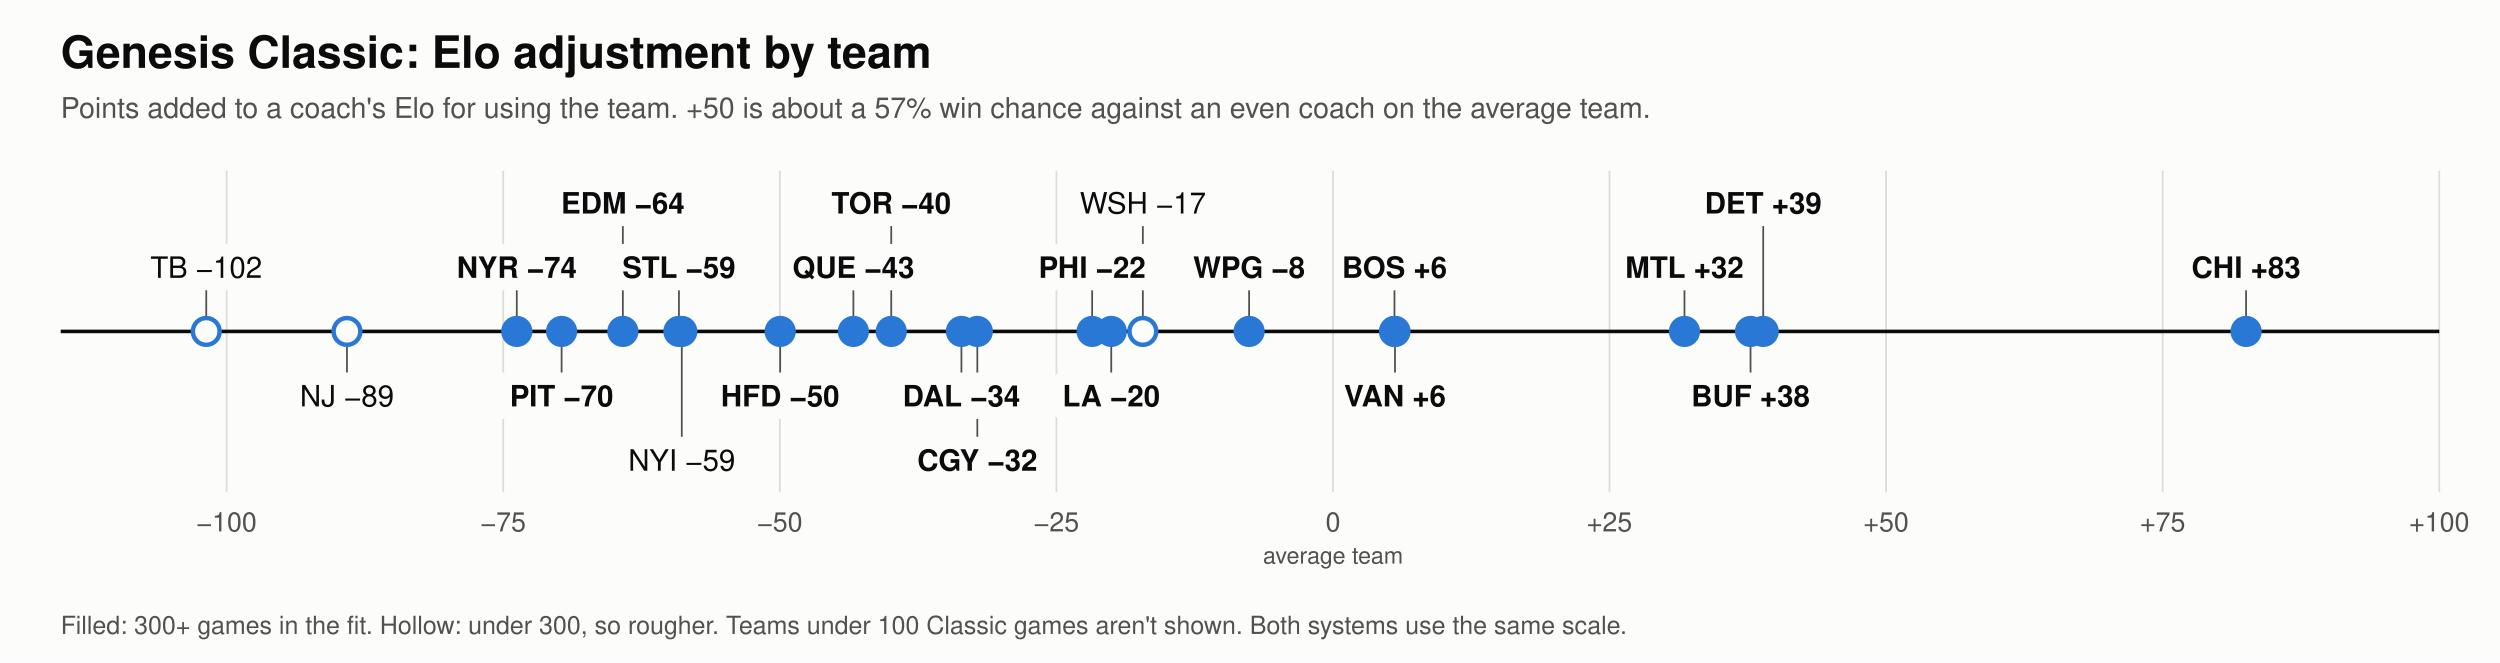
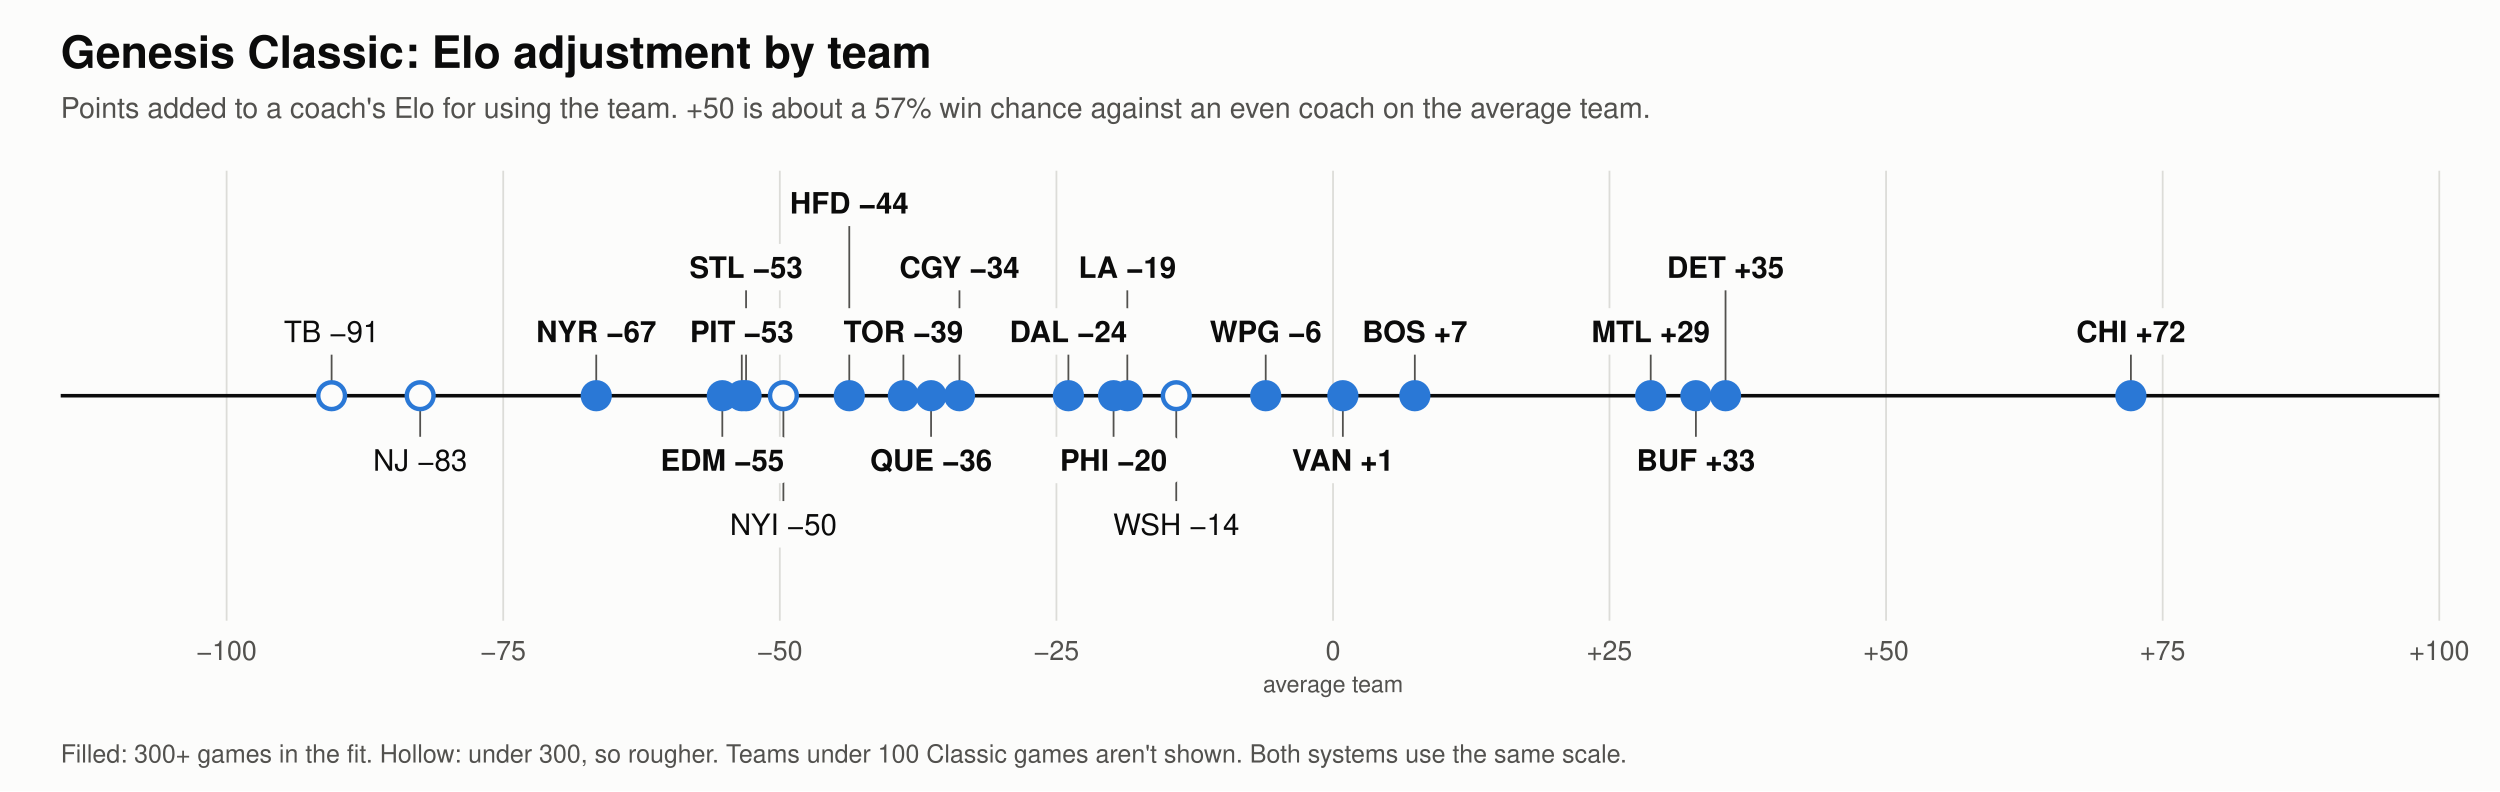
- <svg xmlns="http://www.w3.org/2000/svg" width="1400" height="371" viewBox="0 0 1400 371" font-family="Segoe UI, Helvetica, Arial, sans-serif">
-   <rect width="1400" height="371" fill="#fcfcfb" />
+ <svg xmlns="http://www.w3.org/2000/svg" width="1400" height="443" viewBox="0 0 1400 443" font-family="Segoe UI, Helvetica, Arial, sans-serif">
+   <rect width="1400" height="443" fill="#fcfcfb" />
  <text x="34" y="38" font-size="25" font-weight="700" fill="#0b0b0b">Genesis Classic: Elo adjustment by team</text>
  <text x="34" y="66" font-size="16" fill="#52514e">Points added to a coach's Elo for using the team. +50 is about a 57% win chance against an even coach on the average team.</text>
-   <line x1="126.9" x2="126.9" y1="95.6" y2="275.6" stroke="#dcdcd8" stroke-width="1" />
-   <text x="126.9" y="297.6" font-size="15" text-anchor="middle" fill="#52514e">−100</text>
-   <line x1="281.8" x2="281.8" y1="95.6" y2="275.6" stroke="#dcdcd8" stroke-width="1" />
-   <text x="281.8" y="297.6" font-size="15" text-anchor="middle" fill="#52514e">−75</text>
-   <line x1="436.7" x2="436.7" y1="95.6" y2="275.6" stroke="#dcdcd8" stroke-width="1" />
-   <text x="436.7" y="297.6" font-size="15" text-anchor="middle" fill="#52514e">−50</text>
-   <line x1="591.6" x2="591.6" y1="95.6" y2="275.6" stroke="#dcdcd8" stroke-width="1" />
-   <text x="591.6" y="297.6" font-size="15" text-anchor="middle" fill="#52514e">−25</text>
-   <line x1="746.5" x2="746.5" y1="95.6" y2="275.6" stroke="#dcdcd8" stroke-width="1" />
-   <text x="746.5" y="297.6" font-size="15" text-anchor="middle" fill="#52514e">0</text>
-   <line x1="901.3" x2="901.3" y1="95.6" y2="275.6" stroke="#dcdcd8" stroke-width="1" />
-   <text x="901.3" y="297.6" font-size="15" text-anchor="middle" fill="#52514e">+25</text>
-   <line x1="1056.2" x2="1056.2" y1="95.6" y2="275.6" stroke="#dcdcd8" stroke-width="1" />
-   <text x="1056.2" y="297.6" font-size="15" text-anchor="middle" fill="#52514e">+50</text>
-   <line x1="1211.1" x2="1211.1" y1="95.6" y2="275.6" stroke="#dcdcd8" stroke-width="1" />
-   <text x="1211.1" y="297.6" font-size="15" text-anchor="middle" fill="#52514e">+75</text>
-   <line x1="1366.0" x2="1366.0" y1="95.6" y2="275.6" stroke="#dcdcd8" stroke-width="1" />
-   <text x="1366.0" y="297.6" font-size="15" text-anchor="middle" fill="#52514e">+100</text>
-   <text x="746.5" y="315.6" font-size="13" text-anchor="middle" fill="#52514e">average team</text>
-   <line x1="34.0" x2="1366.0" y1="185.6" y2="185.6" stroke="#0b0b0b" stroke-width="2" />
-   <line x1="547.3" x2="547.3" y1="185.6" y2="257.6" stroke="#52514e" stroke-width="1" />
-   <line x1="987.4" x2="987.4" y1="185.6" y2="113.6" stroke="#52514e" stroke-width="1" />
-   <line x1="348.8" x2="348.8" y1="185.6" y2="113.6" stroke="#52514e" stroke-width="1" />
-   <line x1="381.8" x2="381.8" y1="185.6" y2="257.6" stroke="#52514e" stroke-width="1" />
-   <line x1="499.1" x2="499.1" y1="185.6" y2="113.6" stroke="#52514e" stroke-width="1" />
-   <line x1="640.0" x2="640.0" y1="185.6" y2="113.6" stroke="#52514e" stroke-width="1" />
-   <line x1="780.9" x2="780.9" y1="185.6" y2="149.6" stroke="#52514e" stroke-width="1" />
-   <line x1="980.3" x2="980.3" y1="185.6" y2="221.6" stroke="#52514e" stroke-width="1" />
-   <line x1="1257.8" x2="1257.8" y1="185.6" y2="149.6" stroke="#52514e" stroke-width="1" />
-   <line x1="538.4" x2="538.4" y1="185.6" y2="221.6" stroke="#52514e" stroke-width="1" />
-   <line x1="436.9" x2="436.9" y1="185.6" y2="221.6" stroke="#52514e" stroke-width="1" />
-   <line x1="622.3" x2="622.3" y1="185.6" y2="221.6" stroke="#52514e" stroke-width="1" />
-   <line x1="943.3" x2="943.3" y1="185.6" y2="149.6" stroke="#52514e" stroke-width="1" />
-   <line x1="194.3" x2="194.3" y1="185.6" y2="221.6" stroke="#52514e" stroke-width="1" />
-   <line x1="289.4" x2="289.4" y1="185.6" y2="149.6" stroke="#52514e" stroke-width="1" />
-   <line x1="611.6" x2="611.6" y1="185.6" y2="149.6" stroke="#52514e" stroke-width="1" />
-   <line x1="314.5" x2="314.5" y1="185.6" y2="221.6" stroke="#52514e" stroke-width="1" />
-   <line x1="477.9" x2="477.9" y1="185.6" y2="149.6" stroke="#52514e" stroke-width="1" />
-   <line x1="380.2" x2="380.2" y1="185.6" y2="149.6" stroke="#52514e" stroke-width="1" />
-   <line x1="115.5" x2="115.5" y1="185.6" y2="149.6" stroke="#52514e" stroke-width="1" />
-   <line x1="781.2" x2="781.2" y1="185.6" y2="221.6" stroke="#52514e" stroke-width="1" />
-   <line x1="699.5" x2="699.5" y1="185.6" y2="149.6" stroke="#52514e" stroke-width="1" />
-   <rect x="748.7" y="136.6" width="64.4" height="26" rx="4" fill="#fcfcfb" />
-   <text x="780.9" y="155.6" font-size="16.5" text-anchor="middle" fill="#0b0b0b" font-weight="600">BOS +6</text>
-   <rect x="943.4" y="208.6" width="73.8" height="26" rx="4" fill="#fcfcfb" />
-   <text x="980.3" y="227.6" font-size="16.5" text-anchor="middle" fill="#0b0b0b" font-weight="600">BUF +38</text>
-   <rect x="510.4" y="244.6" width="73.8" height="26" rx="4" fill="#fcfcfb" />
-   <text x="547.3" y="263.6" font-size="16.5" text-anchor="middle" fill="#0b0b0b" font-weight="600">CGY −32</text>
-   <rect x="1220.9" y="136.6" width="73.8" height="26" rx="4" fill="#fcfcfb" />
-   <text x="1257.8" y="155.6" font-size="16.5" text-anchor="middle" fill="#0b0b0b" font-weight="600">CHI +83</text>
-   <rect x="501.5" y="208.6" width="73.8" height="26" rx="4" fill="#fcfcfb" />
-   <text x="538.4" y="227.6" font-size="16.5" text-anchor="middle" fill="#0b0b0b" font-weight="600">DAL −34</text>
-   <rect x="950.5" y="100.6" width="73.8" height="26" rx="4" fill="#fcfcfb" />
-   <text x="987.4" y="119.6" font-size="16.5" text-anchor="middle" fill="#0b0b0b" font-weight="600">DET +39</text>
-   <rect x="311.9" y="100.6" width="73.8" height="26" rx="4" fill="#fcfcfb" />
-   <text x="348.8" y="119.6" font-size="16.5" text-anchor="middle" fill="#0b0b0b" font-weight="600">EDM −64</text>
-   <rect x="400.0" y="208.6" width="73.8" height="26" rx="4" fill="#fcfcfb" />
-   <text x="436.9" y="227.6" font-size="16.5" text-anchor="middle" fill="#0b0b0b" font-weight="600">HFD −50</text>
-   <rect x="590.1" y="208.6" width="64.4" height="26" rx="4" fill="#fcfcfb" />
-   <text x="622.3" y="227.6" font-size="16.5" text-anchor="middle" fill="#0b0b0b" font-weight="600">LA −20</text>
-   <rect x="906.4" y="136.6" width="73.8" height="26" rx="4" fill="#fcfcfb" />
-   <text x="943.3" y="155.6" font-size="16.5" text-anchor="middle" fill="#0b0b0b" font-weight="600">MTL +32</text>
-   <rect x="162.1" y="208.6" width="64.4" height="26" rx="4" fill="#fcfcfb" />
-   <text x="194.3" y="227.6" font-size="16.5" text-anchor="middle" fill="#0b0b0b" font-weight="400">NJ −89</text>
-   <rect x="344.9" y="244.6" width="73.8" height="26" rx="4" fill="#fcfcfb" />
-   <text x="381.8" y="263.6" font-size="16.5" text-anchor="middle" fill="#0b0b0b" font-weight="400">NYI −59</text>
-   <rect x="252.5" y="136.6" width="73.8" height="26" rx="4" fill="#fcfcfb" />
-   <text x="289.4" y="155.6" font-size="16.5" text-anchor="middle" fill="#0b0b0b" font-weight="600">NYR −74</text>
-   <rect x="574.7" y="136.6" width="73.8" height="26" rx="4" fill="#fcfcfb" />
-   <text x="611.6" y="155.6" font-size="16.5" text-anchor="middle" fill="#0b0b0b" font-weight="600">PHI −22</text>
-   <rect x="277.6" y="208.6" width="73.8" height="26" rx="4" fill="#fcfcfb" />
-   <text x="314.5" y="227.6" font-size="16.5" text-anchor="middle" fill="#0b0b0b" font-weight="600">PIT −70</text>
-   <rect x="441.0" y="136.6" width="73.8" height="26" rx="4" fill="#fcfcfb" />
-   <text x="477.9" y="155.6" font-size="16.5" text-anchor="middle" fill="#0b0b0b" font-weight="600">QUE −43</text>
-   <rect x="343.3" y="136.6" width="73.8" height="26" rx="4" fill="#fcfcfb" />
-   <text x="380.2" y="155.6" font-size="16.5" text-anchor="middle" fill="#0b0b0b" font-weight="600">STL −59</text>
-   <rect x="78.6" y="136.6" width="73.8" height="26" rx="4" fill="#fcfcfb" />
-   <text x="115.5" y="155.6" font-size="16.5" text-anchor="middle" fill="#0b0b0b" font-weight="400">TB −102</text>
-   <rect x="462.2" y="100.6" width="73.8" height="26" rx="4" fill="#fcfcfb" />
-   <text x="499.1" y="119.6" font-size="16.5" text-anchor="middle" fill="#0b0b0b" font-weight="600">TOR −40</text>
-   <rect x="749.0" y="208.6" width="64.4" height="26" rx="4" fill="#fcfcfb" />
-   <text x="781.2" y="227.6" font-size="16.5" text-anchor="middle" fill="#0b0b0b" font-weight="600">VAN +6</text>
-   <rect x="667.3" y="136.6" width="64.4" height="26" rx="4" fill="#fcfcfb" />
-   <text x="699.5" y="155.6" font-size="16.5" text-anchor="middle" fill="#0b0b0b" font-weight="600">WPG −8</text>
-   <rect x="603.1" y="100.6" width="73.8" height="26" rx="4" fill="#fcfcfb" />
-   <text x="640.0" y="119.6" font-size="16.5" text-anchor="middle" fill="#0b0b0b" font-weight="400">WSH −17</text>
-   <circle cx="780.9" cy="185.6" r="7.5" fill="#2a78d6" stroke="#2a78d6" stroke-width="2.5" />
-   <circle cx="980.3" cy="185.6" r="7.5" fill="#2a78d6" stroke="#2a78d6" stroke-width="2.5" />
-   <circle cx="547.3" cy="185.6" r="7.5" fill="#2a78d6" stroke="#2a78d6" stroke-width="2.5" />
-   <circle cx="1257.8" cy="185.6" r="7.5" fill="#2a78d6" stroke="#2a78d6" stroke-width="2.5" />
-   <circle cx="538.4" cy="185.6" r="7.5" fill="#2a78d6" stroke="#2a78d6" stroke-width="2.5" />
-   <circle cx="987.4" cy="185.6" r="7.5" fill="#2a78d6" stroke="#2a78d6" stroke-width="2.5" />
-   <circle cx="348.8" cy="185.6" r="7.5" fill="#2a78d6" stroke="#2a78d6" stroke-width="2.5" />
-   <circle cx="436.9" cy="185.6" r="7.5" fill="#2a78d6" stroke="#2a78d6" stroke-width="2.5" />
-   <circle cx="622.3" cy="185.6" r="7.5" fill="#2a78d6" stroke="#2a78d6" stroke-width="2.5" />
-   <circle cx="943.3" cy="185.6" r="7.5" fill="#2a78d6" stroke="#2a78d6" stroke-width="2.5" />
-   <circle cx="194.3" cy="185.6" r="7.5" fill="#fcfcfb" stroke="#2a78d6" stroke-width="2.5" />
-   <circle cx="381.8" cy="185.6" r="7.5" fill="#fcfcfb" stroke="#2a78d6" stroke-width="2.5" />
-   <circle cx="289.4" cy="185.6" r="7.5" fill="#2a78d6" stroke="#2a78d6" stroke-width="2.5" />
-   <circle cx="611.6" cy="185.6" r="7.5" fill="#2a78d6" stroke="#2a78d6" stroke-width="2.5" />
-   <circle cx="314.5" cy="185.6" r="7.5" fill="#2a78d6" stroke="#2a78d6" stroke-width="2.5" />
-   <circle cx="477.9" cy="185.6" r="7.5" fill="#2a78d6" stroke="#2a78d6" stroke-width="2.5" />
-   <circle cx="380.2" cy="185.6" r="7.5" fill="#2a78d6" stroke="#2a78d6" stroke-width="2.5" />
-   <circle cx="115.5" cy="185.6" r="7.5" fill="#fcfcfb" stroke="#2a78d6" stroke-width="2.5" />
-   <circle cx="499.1" cy="185.6" r="7.5" fill="#2a78d6" stroke="#2a78d6" stroke-width="2.5" />
-   <circle cx="781.2" cy="185.6" r="7.5" fill="#2a78d6" stroke="#2a78d6" stroke-width="2.5" />
-   <circle cx="699.5" cy="185.6" r="7.5" fill="#2a78d6" stroke="#2a78d6" stroke-width="2.5" />
-   <circle cx="640.0" cy="185.6" r="7.5" fill="#fcfcfb" stroke="#2a78d6" stroke-width="2.5" />
-   <text x="34" y="355" font-size="14" fill="#52514e">Filled: 300+ games in the fit. Hollow: under 300, so rougher. Teams under 100 Classic games aren't shown. Both systems use the same scale.</text>
+   <line x1="126.9" x2="126.9" y1="95.6" y2="347.6" stroke="#dcdcd8" stroke-width="1" />
+   <text x="126.9" y="369.6" font-size="15" text-anchor="middle" fill="#52514e">−100</text>
+   <line x1="281.8" x2="281.8" y1="95.6" y2="347.6" stroke="#dcdcd8" stroke-width="1" />
+   <text x="281.8" y="369.6" font-size="15" text-anchor="middle" fill="#52514e">−75</text>
+   <line x1="436.7" x2="436.7" y1="95.6" y2="347.6" stroke="#dcdcd8" stroke-width="1" />
+   <text x="436.7" y="369.6" font-size="15" text-anchor="middle" fill="#52514e">−50</text>
+   <line x1="591.6" x2="591.6" y1="95.6" y2="347.6" stroke="#dcdcd8" stroke-width="1" />
+   <text x="591.6" y="369.6" font-size="15" text-anchor="middle" fill="#52514e">−25</text>
+   <line x1="746.5" x2="746.5" y1="95.6" y2="347.6" stroke="#dcdcd8" stroke-width="1" />
+   <text x="746.5" y="369.6" font-size="15" text-anchor="middle" fill="#52514e">0</text>
+   <line x1="901.3" x2="901.3" y1="95.6" y2="347.6" stroke="#dcdcd8" stroke-width="1" />
+   <text x="901.3" y="369.6" font-size="15" text-anchor="middle" fill="#52514e">+25</text>
+   <line x1="1056.2" x2="1056.2" y1="95.6" y2="347.6" stroke="#dcdcd8" stroke-width="1" />
+   <text x="1056.2" y="369.6" font-size="15" text-anchor="middle" fill="#52514e">+50</text>
+   <line x1="1211.1" x2="1211.1" y1="95.6" y2="347.6" stroke="#dcdcd8" stroke-width="1" />
+   <text x="1211.1" y="369.6" font-size="15" text-anchor="middle" fill="#52514e">+75</text>
+   <line x1="1366.0" x2="1366.0" y1="95.6" y2="347.6" stroke="#dcdcd8" stroke-width="1" />
+   <text x="1366.0" y="369.6" font-size="15" text-anchor="middle" fill="#52514e">+100</text>
+   <text x="746.5" y="387.6" font-size="13" text-anchor="middle" fill="#52514e">average team</text>
+   <line x1="34.0" x2="1366.0" y1="221.6" y2="221.6" stroke="#0b0b0b" stroke-width="2" />
+   <line x1="475.6" x2="475.6" y1="221.6" y2="113.6" stroke="#52514e" stroke-width="1" />
+   <line x1="537.3" x2="537.3" y1="221.6" y2="149.6" stroke="#52514e" stroke-width="1" />
+   <line x1="966.3" x2="966.3" y1="221.6" y2="149.6" stroke="#52514e" stroke-width="1" />
+   <line x1="631.3" x2="631.3" y1="221.6" y2="149.6" stroke="#52514e" stroke-width="1" />
+   <line x1="438.7" x2="438.7" y1="221.6" y2="293.6" stroke="#52514e" stroke-width="1" />
+   <line x1="417.8" x2="417.8" y1="221.6" y2="149.6" stroke="#52514e" stroke-width="1" />
+   <line x1="658.7" x2="658.7" y1="221.6" y2="293.6" stroke="#52514e" stroke-width="1" />
+   <line x1="792.3" x2="792.3" y1="221.6" y2="185.6" stroke="#52514e" stroke-width="1" />
+   <line x1="949.7" x2="949.7" y1="221.6" y2="257.6" stroke="#52514e" stroke-width="1" />
+   <line x1="1193.3" x2="1193.3" y1="221.6" y2="185.6" stroke="#52514e" stroke-width="1" />
+   <line x1="598.3" x2="598.3" y1="221.6" y2="185.6" stroke="#52514e" stroke-width="1" />
+   <line x1="404.5" x2="404.5" y1="221.6" y2="257.6" stroke="#52514e" stroke-width="1" />
+   <line x1="924.4" x2="924.4" y1="221.6" y2="185.6" stroke="#52514e" stroke-width="1" />
+   <line x1="235.3" x2="235.3" y1="221.6" y2="257.6" stroke="#52514e" stroke-width="1" />
+   <line x1="333.9" x2="333.9" y1="221.6" y2="185.6" stroke="#52514e" stroke-width="1" />
+   <line x1="623.6" x2="623.6" y1="221.6" y2="257.6" stroke="#52514e" stroke-width="1" />
+   <line x1="415.4" x2="415.4" y1="221.6" y2="185.6" stroke="#52514e" stroke-width="1" />
+   <line x1="521.4" x2="521.4" y1="221.6" y2="257.6" stroke="#52514e" stroke-width="1" />
+   <line x1="185.7" x2="185.7" y1="221.6" y2="185.6" stroke="#52514e" stroke-width="1" />
+   <line x1="505.9" x2="505.9" y1="221.6" y2="185.6" stroke="#52514e" stroke-width="1" />
+   <line x1="752.0" x2="752.0" y1="221.6" y2="257.6" stroke="#52514e" stroke-width="1" />
+   <line x1="708.8" x2="708.8" y1="221.6" y2="185.6" stroke="#52514e" stroke-width="1" />
+   <rect x="760.1" y="172.6" width="64.4" height="26" rx="4" fill="#fcfcfb" />
+   <text x="792.3" y="191.6" font-size="16.5" text-anchor="middle" fill="#0b0b0b" font-weight="600">BOS +7</text>
+   <rect x="912.8" y="244.6" width="73.8" height="26" rx="4" fill="#fcfcfb" />
+   <text x="949.7" y="263.6" font-size="16.5" text-anchor="middle" fill="#0b0b0b" font-weight="600">BUF +33</text>
+   <rect x="500.4" y="136.6" width="73.8" height="26" rx="4" fill="#fcfcfb" />
+   <text x="537.3" y="155.6" font-size="16.5" text-anchor="middle" fill="#0b0b0b" font-weight="600">CGY −34</text>
+   <rect x="1156.4" y="172.6" width="73.8" height="26" rx="4" fill="#fcfcfb" />
+   <text x="1193.3" y="191.6" font-size="16.5" text-anchor="middle" fill="#0b0b0b" font-weight="600">CHI +72</text>
+   <rect x="561.4" y="172.6" width="73.8" height="26" rx="4" fill="#fcfcfb" />
+   <text x="598.3" y="191.6" font-size="16.5" text-anchor="middle" fill="#0b0b0b" font-weight="600">DAL −24</text>
+   <rect x="929.4" y="136.6" width="73.8" height="26" rx="4" fill="#fcfcfb" />
+   <text x="966.3" y="155.6" font-size="16.5" text-anchor="middle" fill="#0b0b0b" font-weight="600">DET +35</text>
+   <rect x="367.6" y="244.6" width="73.8" height="26" rx="4" fill="#fcfcfb" />
+   <text x="404.5" y="263.6" font-size="16.5" text-anchor="middle" fill="#0b0b0b" font-weight="600">EDM −55</text>
+   <rect x="438.7" y="100.6" width="73.8" height="26" rx="4" fill="#fcfcfb" />
+   <text x="475.6" y="119.6" font-size="16.5" text-anchor="middle" fill="#0b0b0b" font-weight="600">HFD −44</text>
+   <rect x="599.1" y="136.6" width="64.4" height="26" rx="4" fill="#fcfcfb" />
+   <text x="631.3" y="155.6" font-size="16.5" text-anchor="middle" fill="#0b0b0b" font-weight="600">LA −19</text>
+   <rect x="887.5" y="172.6" width="73.8" height="26" rx="4" fill="#fcfcfb" />
+   <text x="924.4" y="191.6" font-size="16.5" text-anchor="middle" fill="#0b0b0b" font-weight="600">MTL +29</text>
+   <rect x="203.1" y="244.6" width="64.4" height="26" rx="4" fill="#fcfcfb" />
+   <text x="235.3" y="263.6" font-size="16.5" text-anchor="middle" fill="#0b0b0b" font-weight="400">NJ −83</text>
+   <rect x="401.8" y="280.6" width="73.8" height="26" rx="4" fill="#fcfcfb" />
+   <text x="438.7" y="299.6" font-size="16.5" text-anchor="middle" fill="#0b0b0b" font-weight="400">NYI −50</text>
+   <rect x="297.0" y="172.6" width="73.8" height="26" rx="4" fill="#fcfcfb" />
+   <text x="333.9" y="191.6" font-size="16.5" text-anchor="middle" fill="#0b0b0b" font-weight="600">NYR −67</text>
+   <rect x="586.7" y="244.6" width="73.8" height="26" rx="4" fill="#fcfcfb" />
+   <text x="623.6" y="263.6" font-size="16.5" text-anchor="middle" fill="#0b0b0b" font-weight="600">PHI −20</text>
+   <rect x="378.5" y="172.6" width="73.8" height="26" rx="4" fill="#fcfcfb" />
+   <text x="415.4" y="191.6" font-size="16.5" text-anchor="middle" fill="#0b0b0b" font-weight="600">PIT −53</text>
+   <rect x="484.5" y="244.6" width="73.8" height="26" rx="4" fill="#fcfcfb" />
+   <text x="521.4" y="263.6" font-size="16.5" text-anchor="middle" fill="#0b0b0b" font-weight="600">QUE −36</text>
+   <rect x="380.9" y="136.6" width="73.8" height="26" rx="4" fill="#fcfcfb" />
+   <text x="417.8" y="155.6" font-size="16.5" text-anchor="middle" fill="#0b0b0b" font-weight="600">STL −53</text>
+   <rect x="153.5" y="172.6" width="64.4" height="26" rx="4" fill="#fcfcfb" />
+   <text x="185.7" y="191.6" font-size="16.5" text-anchor="middle" fill="#0b0b0b" font-weight="400">TB −91</text>
+   <rect x="469.0" y="172.6" width="73.8" height="26" rx="4" fill="#fcfcfb" />
+   <text x="505.9" y="191.6" font-size="16.5" text-anchor="middle" fill="#0b0b0b" font-weight="600">TOR −39</text>
+   <rect x="719.8" y="244.6" width="64.4" height="26" rx="4" fill="#fcfcfb" />
+   <text x="752.0" y="263.6" font-size="16.5" text-anchor="middle" fill="#0b0b0b" font-weight="600">VAN +1</text>
+   <rect x="676.6" y="172.6" width="64.4" height="26" rx="4" fill="#fcfcfb" />
+   <text x="708.8" y="191.6" font-size="16.5" text-anchor="middle" fill="#0b0b0b" font-weight="600">WPG −6</text>
+   <rect x="621.8" y="280.6" width="73.8" height="26" rx="4" fill="#fcfcfb" />
+   <text x="658.7" y="299.6" font-size="16.5" text-anchor="middle" fill="#0b0b0b" font-weight="400">WSH −14</text>
+   <circle cx="792.3" cy="221.6" r="7.5" fill="#2a78d6" stroke="#2a78d6" stroke-width="2.5" />
+   <circle cx="949.7" cy="221.6" r="7.5" fill="#2a78d6" stroke="#2a78d6" stroke-width="2.5" />
+   <circle cx="537.3" cy="221.6" r="7.5" fill="#2a78d6" stroke="#2a78d6" stroke-width="2.5" />
+   <circle cx="1193.3" cy="221.6" r="7.5" fill="#2a78d6" stroke="#2a78d6" stroke-width="2.5" />
+   <circle cx="598.3" cy="221.6" r="7.5" fill="#2a78d6" stroke="#2a78d6" stroke-width="2.5" />
+   <circle cx="966.3" cy="221.6" r="7.5" fill="#2a78d6" stroke="#2a78d6" stroke-width="2.5" />
+   <circle cx="404.5" cy="221.6" r="7.5" fill="#2a78d6" stroke="#2a78d6" stroke-width="2.5" />
+   <circle cx="475.6" cy="221.6" r="7.5" fill="#2a78d6" stroke="#2a78d6" stroke-width="2.5" />
+   <circle cx="631.3" cy="221.6" r="7.5" fill="#2a78d6" stroke="#2a78d6" stroke-width="2.5" />
+   <circle cx="924.4" cy="221.6" r="7.5" fill="#2a78d6" stroke="#2a78d6" stroke-width="2.5" />
+   <circle cx="235.3" cy="221.6" r="7.5" fill="#fcfcfb" stroke="#2a78d6" stroke-width="2.5" />
+   <circle cx="438.7" cy="221.6" r="7.5" fill="#fcfcfb" stroke="#2a78d6" stroke-width="2.5" />
+   <circle cx="333.9" cy="221.6" r="7.5" fill="#2a78d6" stroke="#2a78d6" stroke-width="2.5" />
+   <circle cx="623.6" cy="221.6" r="7.5" fill="#2a78d6" stroke="#2a78d6" stroke-width="2.5" />
+   <circle cx="415.4" cy="221.6" r="7.5" fill="#2a78d6" stroke="#2a78d6" stroke-width="2.5" />
+   <circle cx="521.4" cy="221.6" r="7.5" fill="#2a78d6" stroke="#2a78d6" stroke-width="2.5" />
+   <circle cx="417.8" cy="221.6" r="7.5" fill="#2a78d6" stroke="#2a78d6" stroke-width="2.5" />
+   <circle cx="185.7" cy="221.6" r="7.5" fill="#fcfcfb" stroke="#2a78d6" stroke-width="2.5" />
+   <circle cx="505.9" cy="221.6" r="7.5" fill="#2a78d6" stroke="#2a78d6" stroke-width="2.5" />
+   <circle cx="752.0" cy="221.6" r="7.5" fill="#2a78d6" stroke="#2a78d6" stroke-width="2.5" />
+   <circle cx="708.8" cy="221.6" r="7.5" fill="#2a78d6" stroke="#2a78d6" stroke-width="2.5" />
+   <circle cx="658.7" cy="221.6" r="7.5" fill="#fcfcfb" stroke="#2a78d6" stroke-width="2.5" />
+   <text x="34" y="427" font-size="14" fill="#52514e">Filled: 300+ games in the fit. Hollow: under 300, so rougher. Teams under 100 Classic games aren't shown. Both systems use the same scale.</text>
</svg>
